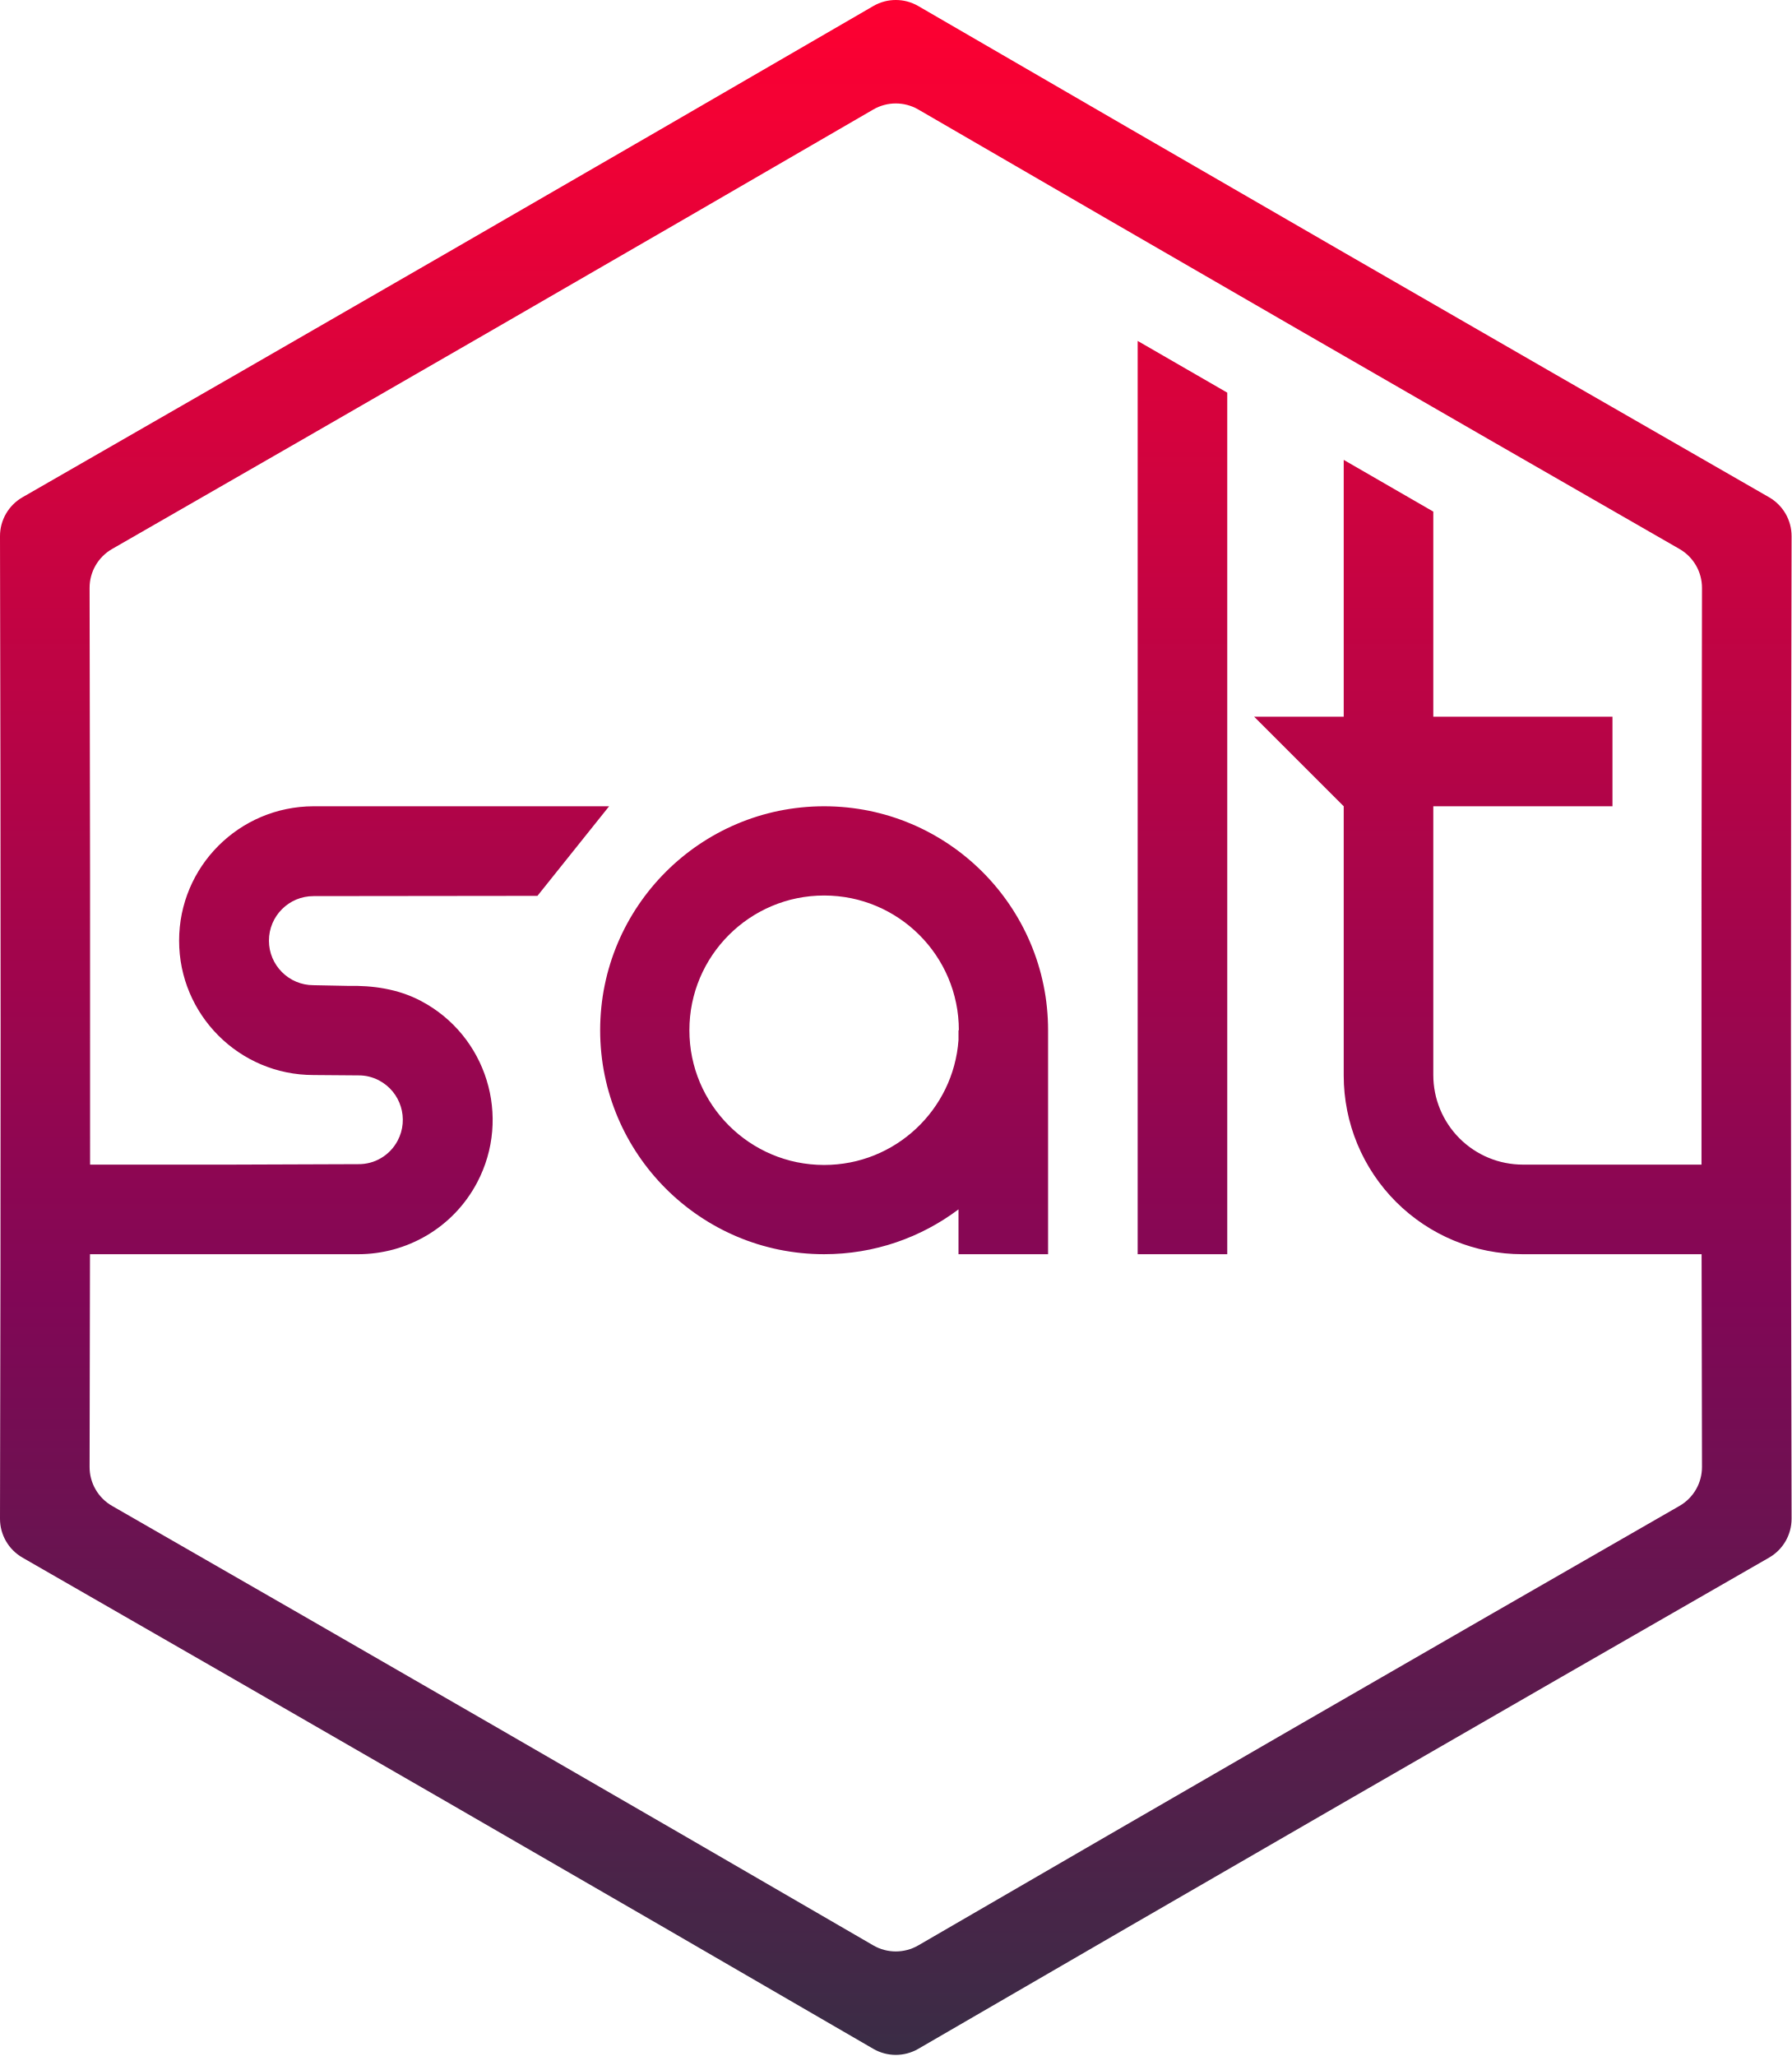
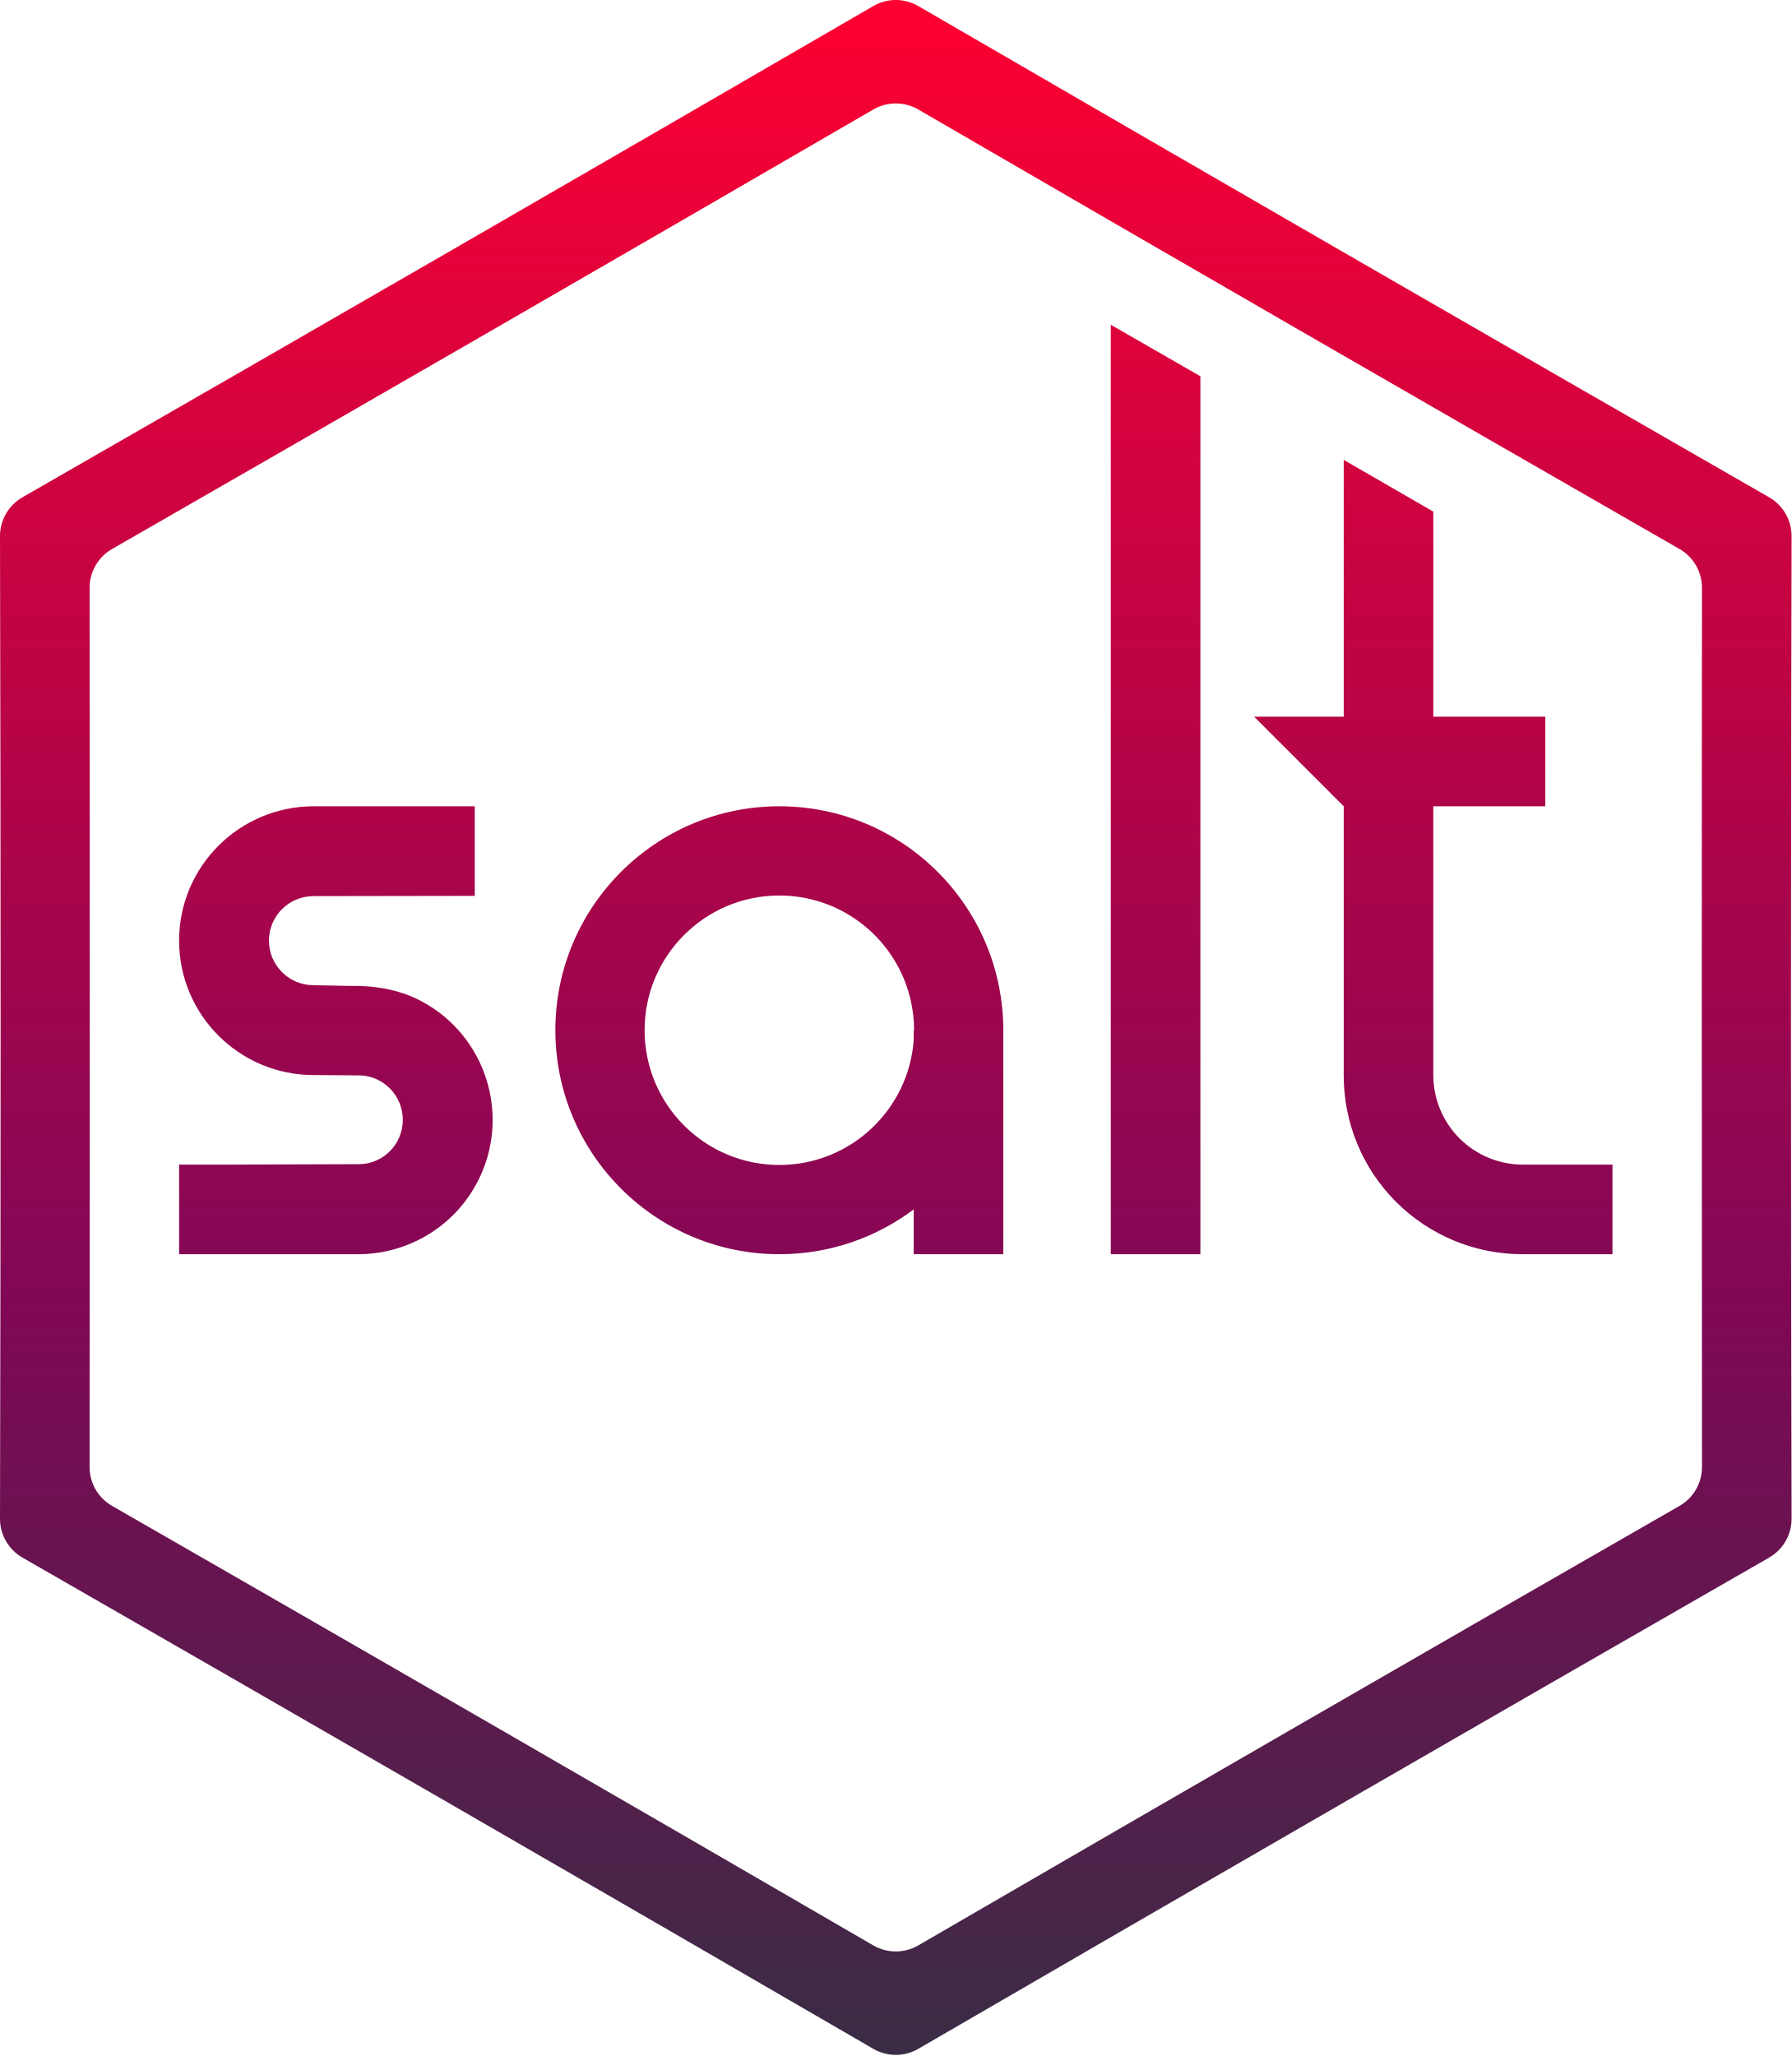
<svg xmlns="http://www.w3.org/2000/svg" width="100%" height="100%" viewBox="0 0 400 459" version="1.1" xml:space="preserve" style="fill-rule:evenodd;clip-rule:evenodd;stroke-linejoin:round;stroke-miterlimit:1.414;">
-   <path d="M194.963,1.352c3.105,-1.803 6.939,-1.803 10.044,0c63.203,36.701 126.557,73.278 189.942,109.663c3.114,1.788 5.03,5.108 5.021,8.698c-0.182,73.086 -0.182,146.24 0,219.326c0.009,3.59 -1.907,6.91 -5.021,8.698c-63.385,36.385 -126.739,72.962 -189.942,109.663c-3.105,1.803 -6.939,1.803 -10.044,0c-63.202,-36.701 -126.556,-73.278 -189.941,-109.663c-3.114,-1.788 -5.031,-5.108 -5.022,-8.698c0.182,-73.086 0.182,-146.24 0,-219.326c-0.009,-3.59 1.908,-6.91 5.022,-8.698c63.385,-36.385 126.739,-72.962 189.941,-109.663Zm184.898,258.648c-0.033,-42.917 0.003,-85.842 0.109,-128.74c0.009,-3.591 -1.907,-6.91 -5.021,-8.698c-56.711,-32.555 -113.394,-65.28 -169.942,-98.116c-3.105,-1.803 -6.939,-1.803 -10.044,0c-56.548,32.836 -113.231,65.561 -169.941,98.116c-3.114,1.788 -5.031,5.107 -5.022,8.698c0.106,42.899 0.143,85.825 0.11,128.742l31.592,0l-0.001,-0.002l28.284,-0.101c3.557,0.048 7.015,-1.882 8.797,-5.262c2.559,-4.854 0.695,-10.874 -4.159,-13.433c-1.452,-0.766 -3.037,-1.145 -4.638,-1.124c0,0 -9.13,-0.08 -10,-0.08c-16.557,0 -30,-13.443 -30,-30c0,-16.526 13.392,-29.949 30,-30l66,0l-16,20l-50,0.056c-5.488,0 -9.944,4.456 -9.944,9.944c0,5.488 4.456,9.944 9.944,9.944l7.608,0.152c5.607,-0.119 11.25,0.66 16.383,3.366c14.646,7.722 20.269,25.882 12.547,40.529c-5.366,10.178 -15.772,15.998 -26.538,16.011l0,0l-59.896,0c-0.02,15.832 -0.05,31.663 -0.089,47.49c-0.009,3.59 1.908,6.91 5.022,8.698c56.71,32.555 113.393,65.28 169.941,98.116c3.105,1.803 6.939,1.803 10.044,0c56.548,-32.836 113.231,-65.561 169.942,-98.116c3.114,-1.788 5.03,-5.108 5.021,-8.698c-0.039,-15.828 -0.069,-31.659 -0.089,-47.492l-39.896,0l-0.115,0c-10.578,0 -20.723,-4.202 -28.203,-11.682c-7.48,-7.48 -11.682,-17.624 -11.682,-28.203l0,-60.115l-20,-20l20,0l0,-57.331l20,11.547l0,45.784l40,0l0,20l-40,0l0,60c0,5.304 2.107,10.391 5.858,14.142c3.751,3.751 8.838,5.858 14.142,5.858l39.876,0Zm-105.876,20l-20,0l0,-203.889l20,11.547l0,192.342Zm-40,0l-20,0l0,-10.008c-8.359,6.283 -18.748,10.008 -30,10.008c-27.596,0 -50,-22.404 -50,-50c0,-27.596 22.404,-50 50,-50c27.596,0 50,22.404 50,50l0,50Zm-19.921,-50c0,-16.601 -13.478,-30.079 -30.079,-30.079c-16.601,0 -30.079,13.478 -30.079,30.079c0,16.601 13.478,30.079 30.079,30.079c15.862,0 28.873,-12.305 30,-27.882l0,-2.197l0.079,0Z" style="fill:url(#_Linear1);" />
+   <path d="M194.963,1.352c3.105,-1.803 6.939,-1.803 10.044,0c63.203,36.701 126.557,73.278 189.942,109.663c3.114,1.788 5.03,5.108 5.021,8.698c-0.182,73.086 -0.182,146.24 0,219.326c0.009,3.59 -1.907,6.91 -5.021,8.698c-63.385,36.385 -126.739,72.962 -189.942,109.663c-3.105,1.803 -6.939,1.803 -10.044,0c-63.202,-36.701 -126.556,-73.278 -189.941,-109.663c-3.114,-1.788 -5.031,-5.108 -5.022,-8.698c0.182,-73.086 0.182,-146.24 0,-219.326c-0.009,-3.59 1.908,-6.91 5.022,-8.698c63.385,-36.385 126.739,-72.962 189.941,-109.663Zm185.007,326.14c-0.025,-10.203 -0.083,-162.634 0,-196.232c0.009,-3.591 -1.907,-6.91 -5.021,-8.698c-56.711,-32.555 -113.394,-65.28 -169.942,-98.116c-3.105,-1.803 -6.939,-1.803 -10.044,0c-56.548,32.836 -113.231,65.561 -169.941,98.116c-3.114,1.788 -5.031,5.107 -5.022,8.698c0.096,38.878 0,196.232 0,196.232c-0.009,3.59 1.908,6.91 5.022,8.698c56.71,32.555 113.393,65.28 169.941,98.116c3.105,1.803 6.939,1.803 10.044,0c56.548,-32.836 113.231,-65.561 169.942,-98.116c3.114,-1.788 5.03,-5.108 5.021,-8.698Zm-299.985,-47.49l-40,0l0,-20l11.717,0l-0.001,-0.002l28.284,-0.101c3.557,0.048 7.015,-1.882 8.797,-5.262c2.559,-4.854 0.695,-10.874 -4.159,-13.433c-1.452,-0.766 -3.037,-1.145 -4.638,-1.124c0,0 -9.13,-0.08 -10,-0.08c-16.557,0 -30,-13.443 -30,-30c0,-16.526 13.392,-29.949 30,-30l36,0l0,20l-36,0.056c-5.488,0 -9.944,4.456 -9.944,9.944c0,5.488 4.456,9.944 9.944,9.944l7.608,0.152c5.607,-0.119 11.25,0.66 16.383,3.366c14.646,7.722 20.269,25.882 12.547,40.529c-5.366,10.178 -15.772,15.998 -26.538,16.011l0,0Zm188,-0.002l-20,0l0,-207.5l20,11.5l0,196Zm92,0l-20,0l-0.115,0c-10.578,0 -20.723,-4.202 -28.203,-11.682c-7.48,-7.48 -11.682,-17.624 -11.682,-28.203l0,-60.115l-20,-20l20,0l0,-57.331l20,11.547l0,45.784l25,0l0,20l-25,0l0,60c0,5.304 2.107,10.391 5.858,14.142c3.751,3.751 8.838,5.858 14.142,5.858l20,0l0,20Zm-136,0l-20,0l0,-10.008c-8.359,6.283 -18.748,10.008 -30,10.008c-27.596,0 -50,-22.404 -50,-50c0,-27.596 22.404,-50 50,-50c27.596,0 50,22.404 50,50l0,50Zm-19.921,-50c0,-16.601 -13.478,-30.079 -30.079,-30.079c-16.601,0 -30.079,13.478 -30.079,30.079c0,16.601 13.478,30.079 30.079,30.079c15.862,0 28.873,-12.305 30,-27.882l0,-2.197l0.079,0Z" style="fill:url(#_Linear1);" />
  <defs>
    <linearGradient id="_Linear1" x1="0" y1="0" x2="1" y2="0" gradientUnits="userSpaceOnUse" gradientTransform="matrix(-8.42714e-14,458.752,-458.752,-8.42714e-14,199.97,5.65659e-14)">
      <stop offset="0" style="stop-color:#ff0031;stop-opacity:1" />
      <stop offset="0.63" style="stop-color:#810756;stop-opacity:1" />
      <stop offset="1" style="stop-color:#392d45;stop-opacity:1" />
    </linearGradient>
  </defs>
</svg>
